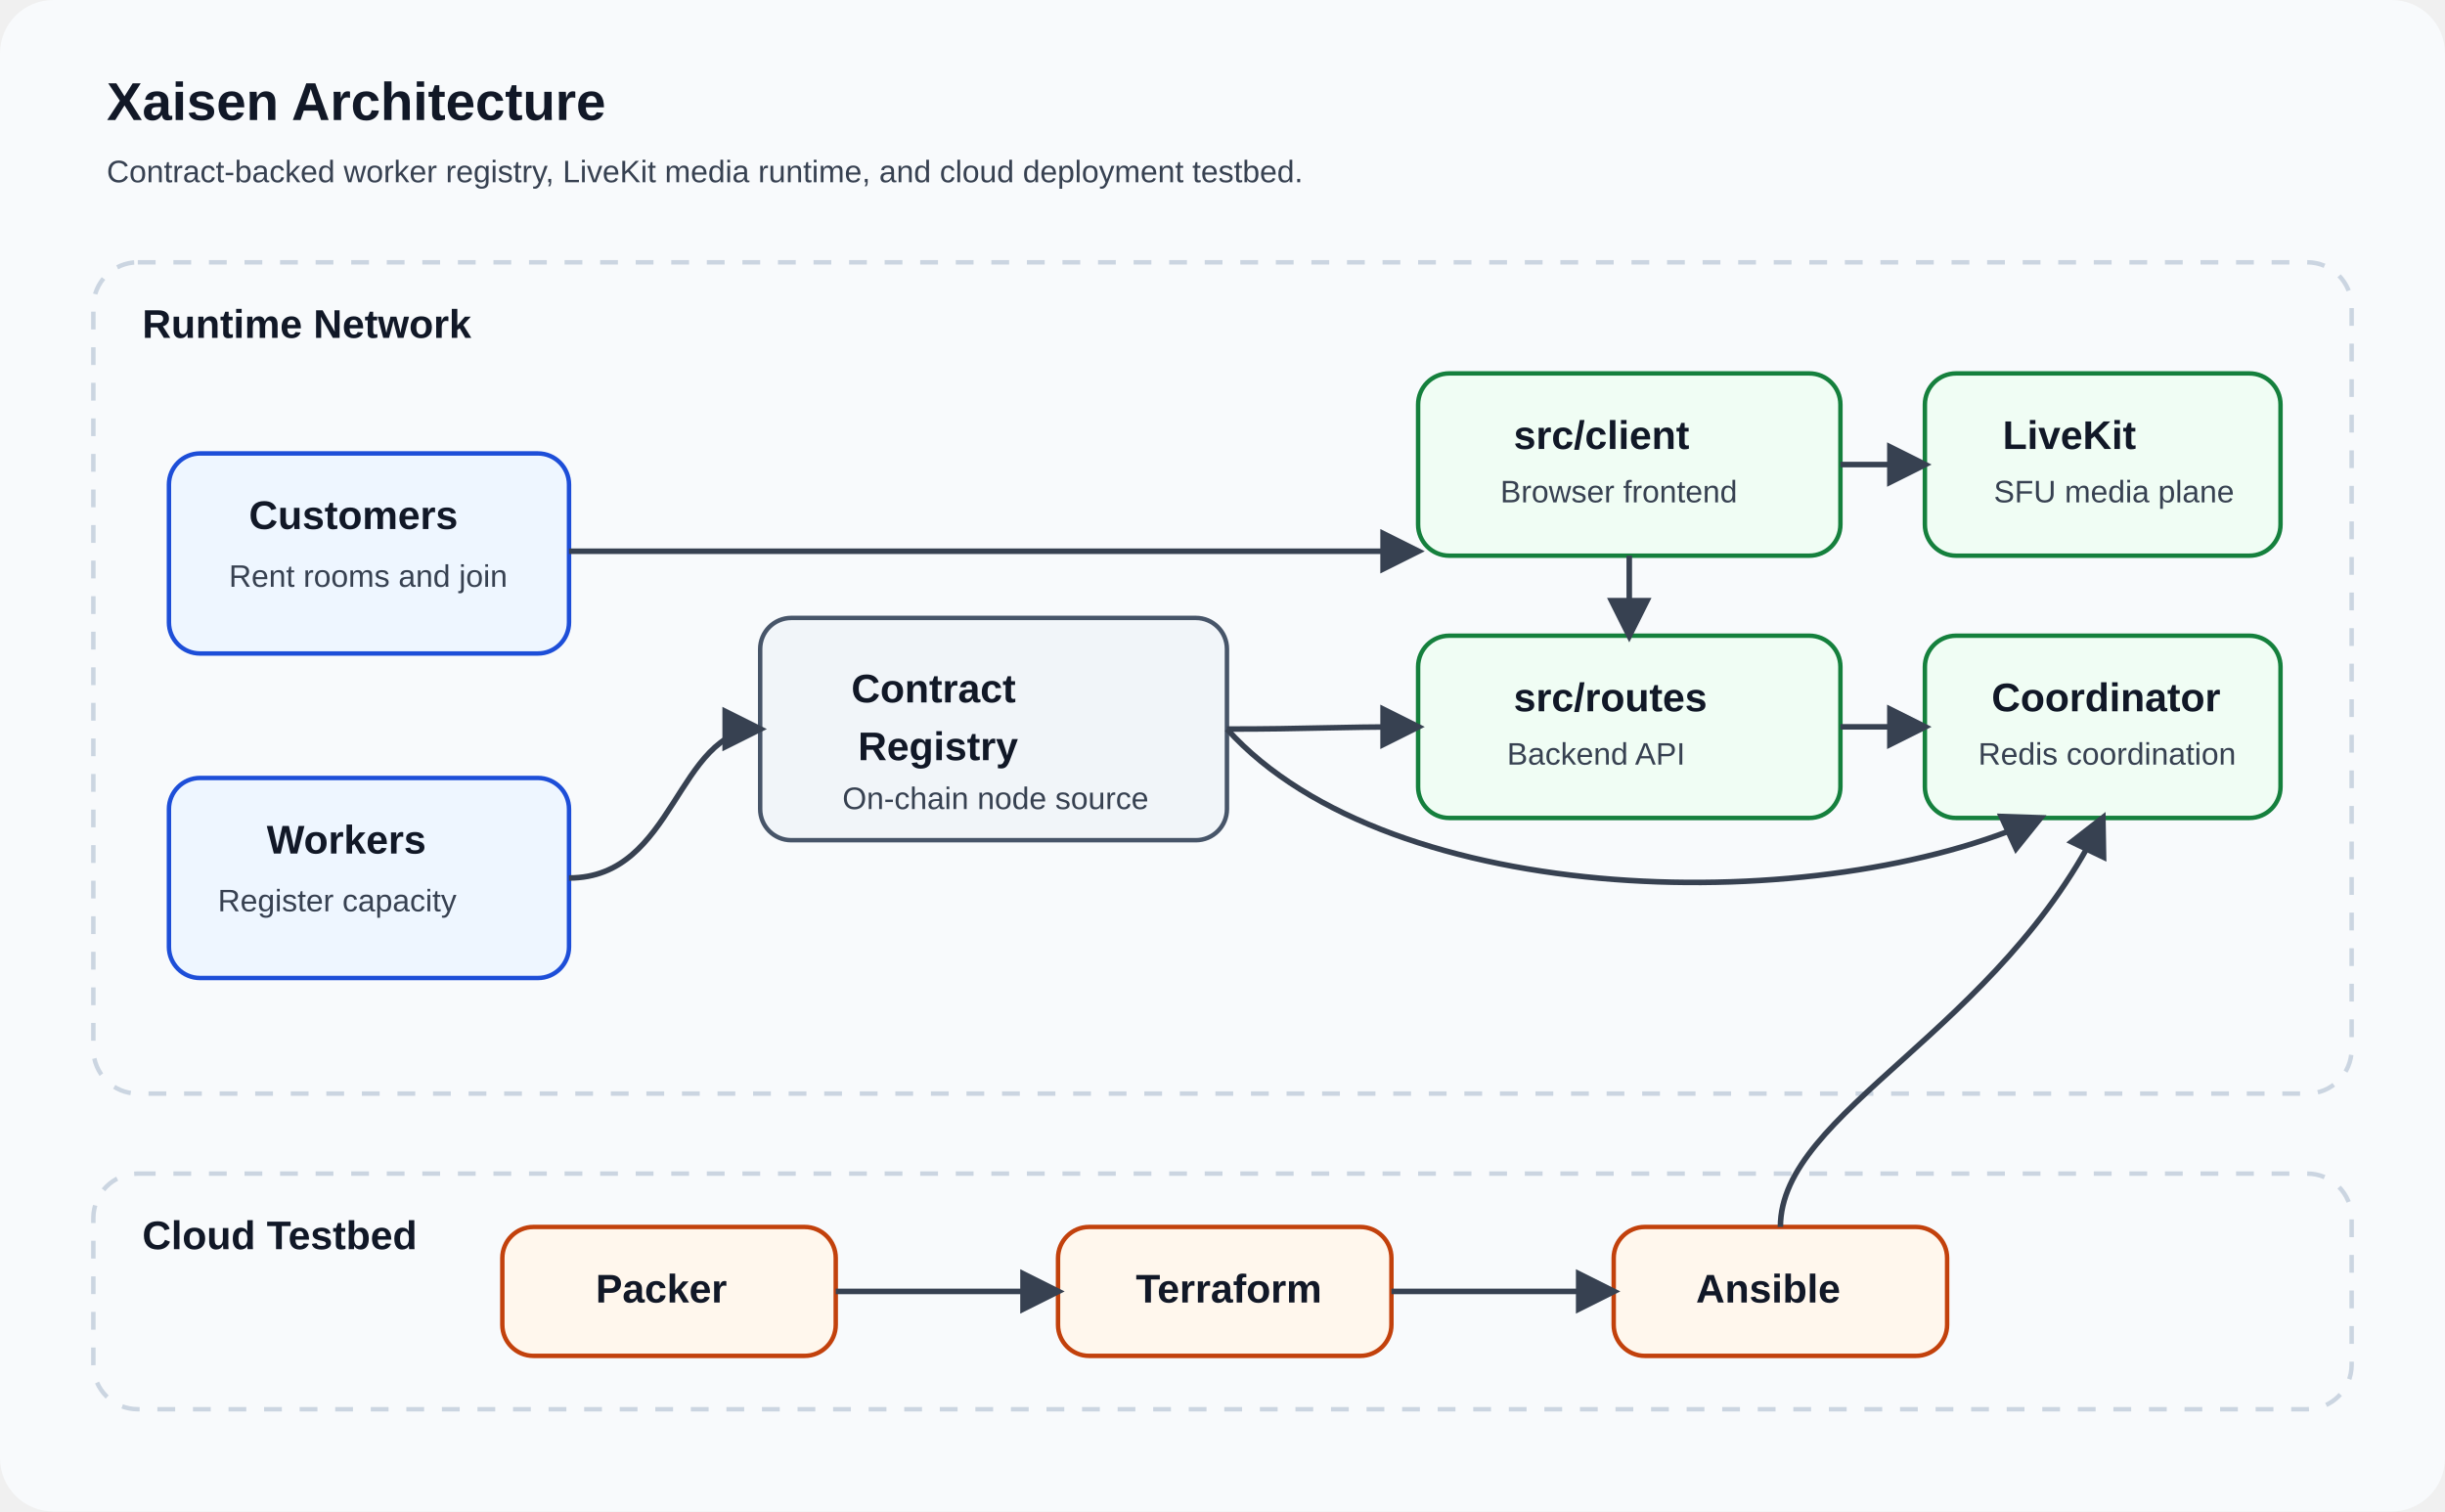
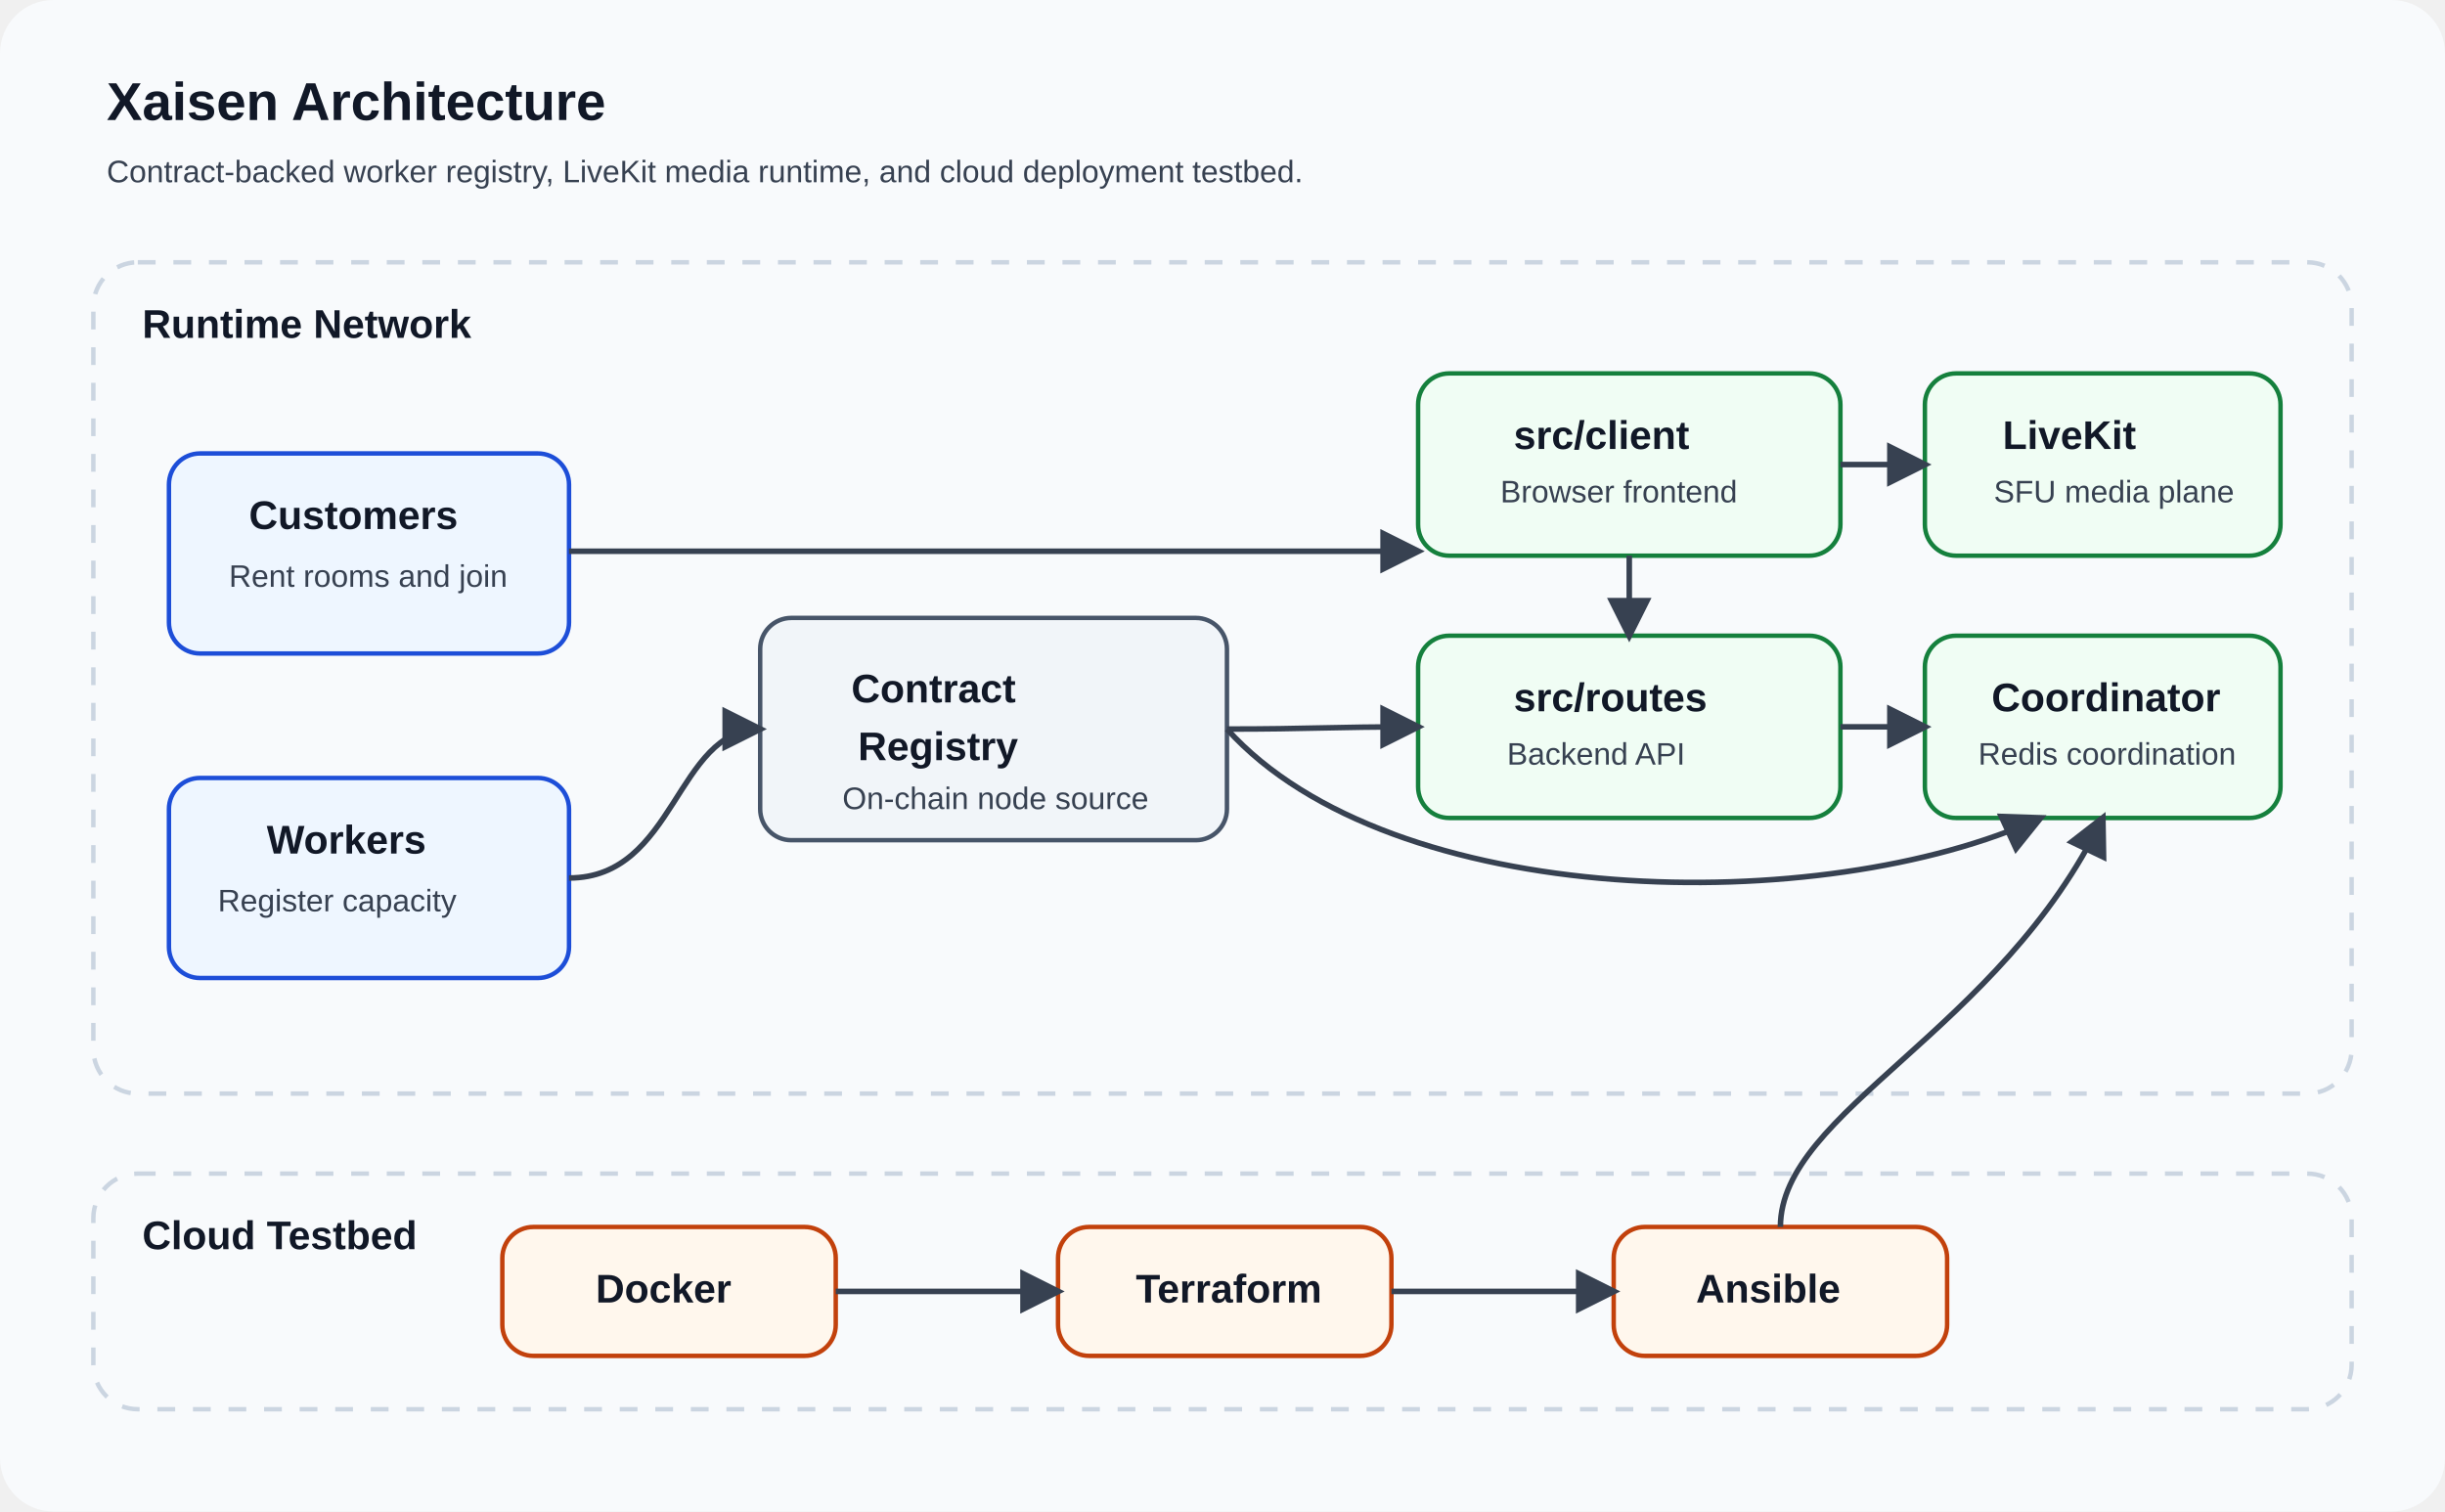
<svg xmlns="http://www.w3.org/2000/svg" width="1100" height="680" viewBox="0 0 1100 680" fill="none" role="img" aria-labelledby="title desc">
  <defs>
    <marker id="arrow" viewBox="0 0 10 10" refX="8.5" refY="5" markerWidth="8" markerHeight="8" orient="auto-start-reverse">
      <path d="M 0 0 L 10 5 L 0 10 z" fill="#374151" />
    </marker>
    <style>
      .bg { fill: #f8fafc; }
      .box { fill: #ffffff; stroke: #1f2937; stroke-width: 2; rx: 14; }
      .soft { fill: #eef6ff; stroke: #1d4ed8; }
      .chain { fill: #f1f5f9; stroke: #475569; }
      .runtime { fill: #f0fdf4; stroke: #15803d; }
      .ops { fill: #fff7ed; stroke: #c2410c; }
      .title { fill: #111827; font: 700 24px Arial, sans-serif; }
      .label { fill: #111827; font: 700 18px Arial, sans-serif; }
      .small { fill: #374151; font: 400 14px Arial, sans-serif; }
      .group { fill: none; stroke: #cbd5e1; stroke-width: 2; stroke-dasharray: 8 8; rx: 20; }
      .arrow { stroke: #374151; stroke-width: 2.5; marker-end: url(#arrow); }
    </style>
  </defs>
  <rect class="bg" width="1100" height="680" rx="24" />
  <text class="title" x="48" y="54">Xaisen Architecture</text>
  <text class="small" x="48" y="82">Contract-backed worker registry, LiveKit media runtime, and cloud deployment testbed.</text>
  <rect class="group" x="42" y="118" width="1016" height="374" />
  <text class="label" x="64" y="152">Runtime Network</text>
  <rect class="box soft" x="76" y="204" width="180" height="90" />
  <text class="label" x="112" y="238">Customers</text>
  <text class="small" x="103" y="264">Rent rooms and join</text>
  <rect class="box soft" x="76" y="350" width="180" height="90" />
  <text class="label" x="120" y="384">Workers</text>
  <text class="small" x="98" y="410">Register capacity</text>
  <rect class="box chain" x="342" y="278" width="210" height="100" />
  <text class="label" x="383" y="316">Contract</text>
  <text class="label" x="386" y="342">Registry</text>
  <text class="small" x="379" y="364">On-chain node source</text>
  <rect class="box runtime" x="638" y="168" width="190" height="82" />
  <text class="label" x="681" y="202">src/client</text>
  <text class="small" x="675" y="226">Browser frontend</text>
  <rect class="box runtime" x="638" y="286" width="190" height="82" />
  <text class="label" x="681" y="320">src/routes</text>
  <text class="small" x="678" y="344">Backend API</text>
  <rect class="box runtime" x="866" y="168" width="160" height="82" />
  <text class="label" x="901" y="202">LiveKit</text>
  <text class="small" x="897" y="226">SFU media plane</text>
  <rect class="box runtime" x="866" y="286" width="160" height="82" />
  <text class="label" x="896" y="320">Coordinator</text>
  <text class="small" x="890" y="344">Redis coordination</text>
  <path class="arrow" d="M256 248 H638" />
  <path class="arrow" d="M828 209 H866" />
  <path class="arrow" d="M733 250 V286" />
  <path class="arrow" d="M828 327 H866" />
  <path class="arrow" d="M256 395 C304 395 304 328 342 328" />
  <path class="arrow" d="M552 328 C590 328 598 327 638 327" />
  <path class="arrow" d="M552 328 C626 410 820 413 918 368" />
  <rect class="group" x="42" y="528" width="1016" height="106" />
  <text class="label" x="64" y="562">Cloud Testbed</text>
  <rect class="box ops" x="226" y="552" width="150" height="58" />
-   <text class="label" x="268" y="586">Packer</text>
+   <text class="label" x="268" y="586">Docker</text>
  <rect class="box ops" x="476" y="552" width="150" height="58" />
  <text class="label" x="511" y="586">Terraform</text>
  <rect class="box ops" x="726" y="552" width="150" height="58" />
  <text class="label" x="763" y="586">Ansible</text>
  <path class="arrow" d="M376 581 H476" />
  <path class="arrow" d="M626 581 H726" />
  <path class="arrow" d="M801 552 C801 500 900 464 946 368" />
</svg>
